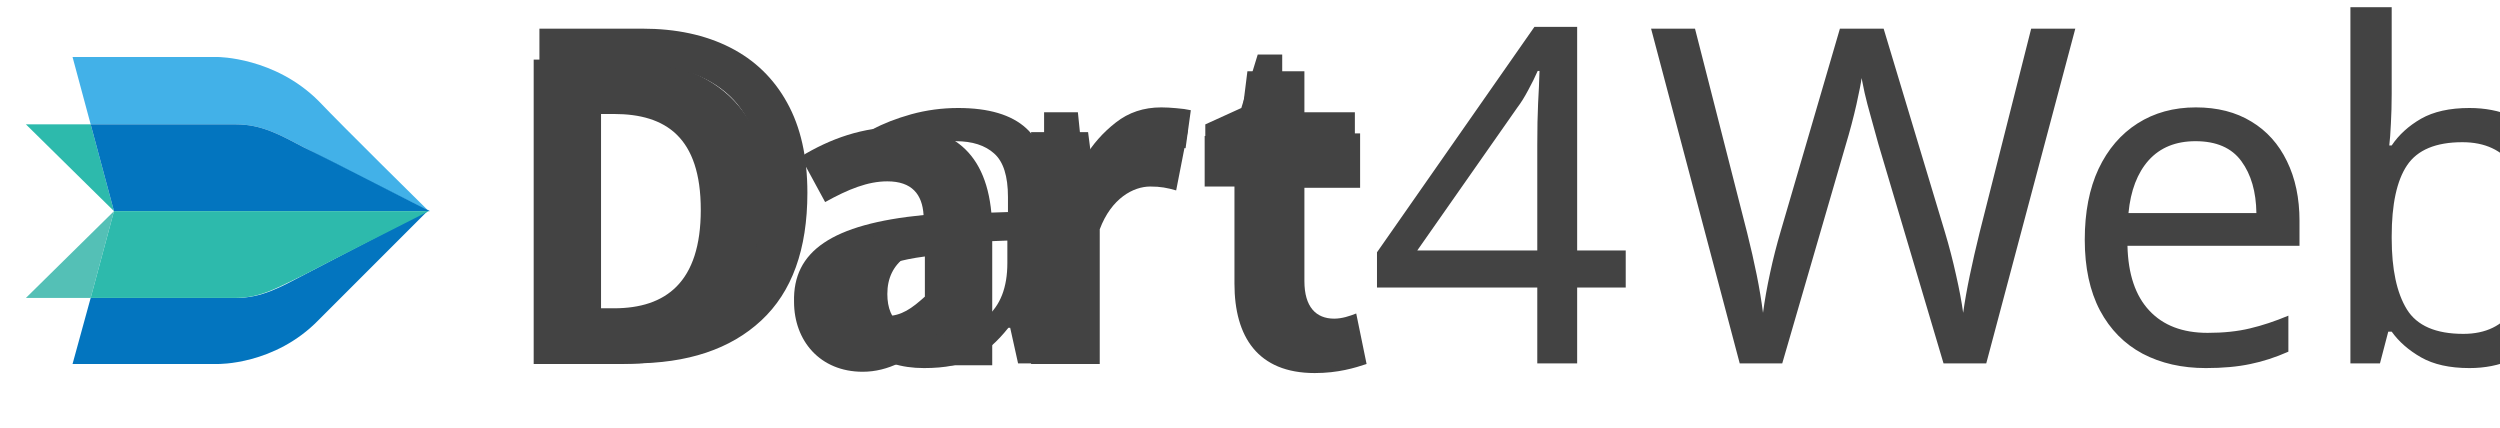
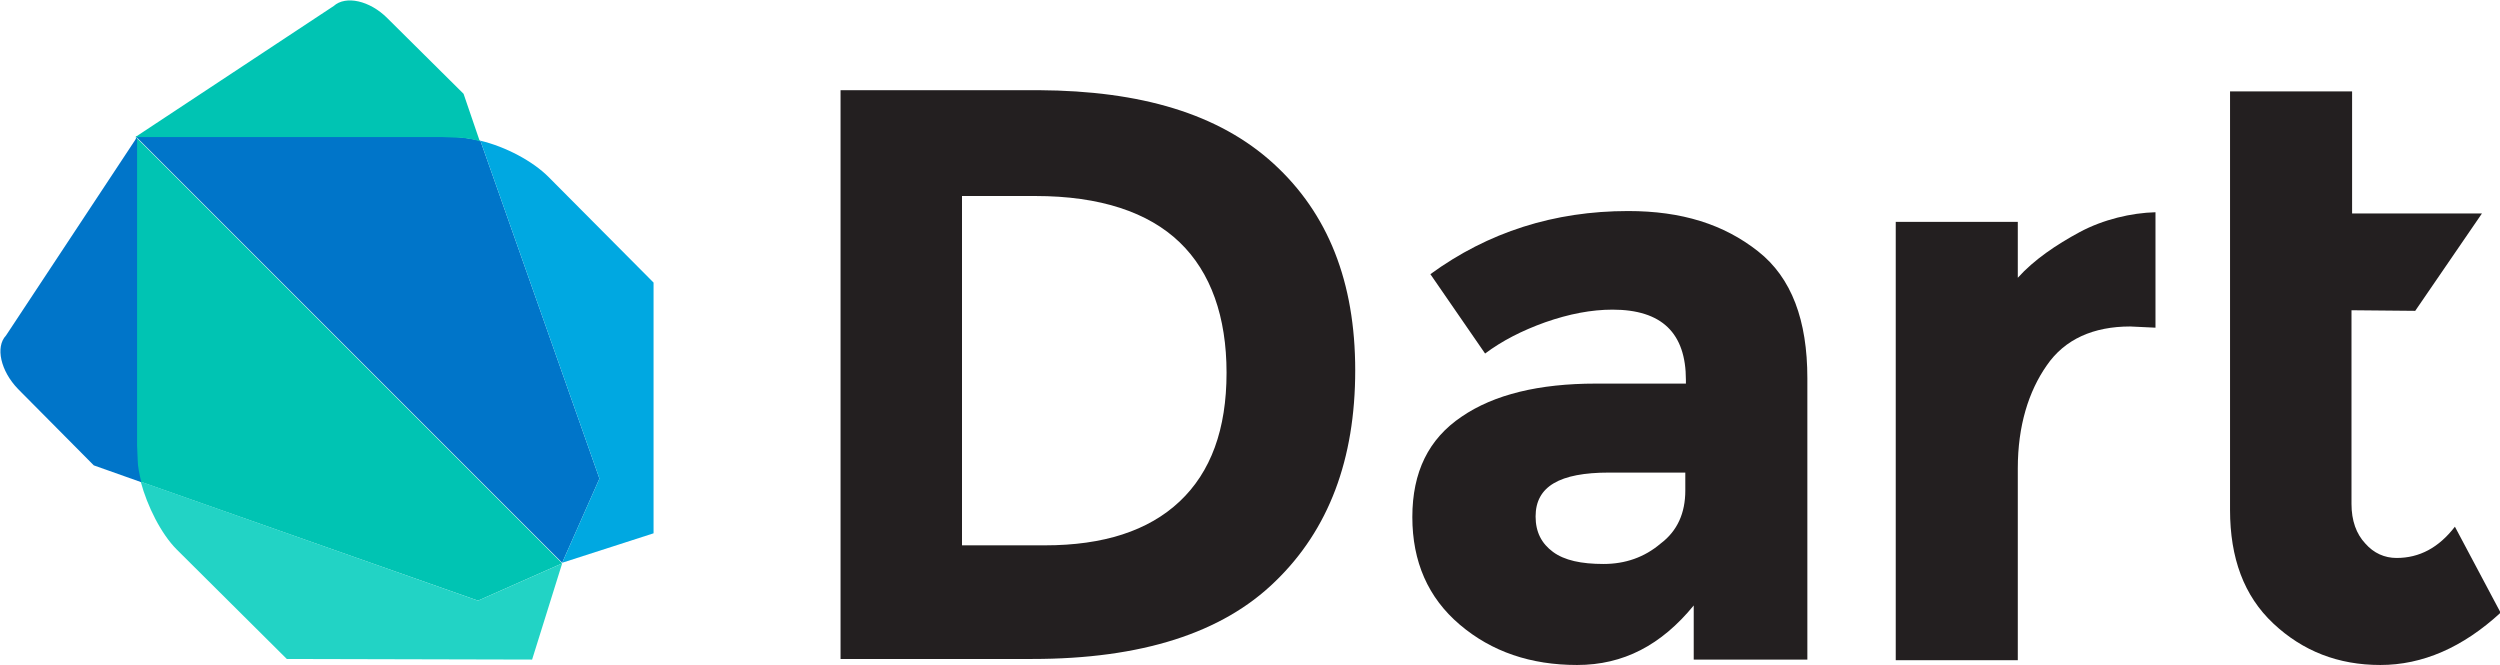
- <svg xmlns="http://www.w3.org/2000/svg" version="1.1" id="Layer_1" x="0px" y="0px" viewBox="0 0 193 33" style="enable-background:new 0 0 193 33;" xml:space="preserve">
+ <svg xmlns="http://www.w3.org/2000/svg" version="1.1" id="Layer_1" x="0px" y="0px" viewBox="434 95.8 415.8 110.5" style="enable-background:new 434 95.8 415.8 110.5;" xml:space="preserve">
  <style type="text/css">
- 	.st0{fill:#434343;}
- 	.st1{fill:#42B1E8;}
- 	.st2{fill:#2DBAAC;}
- 	.st3{fill:#0375BF;}
- 	.st4{fill:#54C0B6;}
- 	.st5{font-family:'SourceSansPro-Bold';}
- 	.st6{font-size:36.19px;}
- 	.st7{letter-spacing:-1;}
+ 	.st0{fill:#231F20;}
+ 	.st1{fill:#00C4B3;}
+ 	.st2{fill:#22D3C5;}
+ 	.st3{fill:#0075C9;}
+ 	.st4{fill:#00A8E1;}
</style>
-   <g>
-     <g>
-       <g>
-         <path class="st0" d="M41.1,4.6h6.6c7.2,0,11.8,3.6,11.8,11.7S55,28.1,48.1,28.1h-6.9V4.6z M47.4,23.8c4,0,6.7-2,6.7-7.6     s-2.7-7.4-6.7-7.4h-1v15H47.4z" />
-         <path class="st0" d="M71.3,16.6C71.2,15,70.4,14,68.5,14c-1.5,0-3,0.6-4.8,1.6l-1.9-3.5c2.3-1.4,4.8-2.3,7.7-2.3     c4.6,0,7.1,2.6,7.1,8.1v10.3h-4.3l-0.4-1.8h-0.1c-1.5,1.3-3.2,2.3-5.2,2.3c-3.3,0-5.3-2.4-5.3-5.4C61.2,19.4,64.2,17.3,71.3,16.6     z M68.4,24.4c1.2,0,2-0.6,3-1.5v-3.1c-3.8,0.5-5,1.6-5,3C66.3,23.9,67.1,24.4,68.4,24.4z" />
-         <path class="st0" d="M79.7,10.2H84l0.4,3.1h0.1c1.3-2.4,3.3-3.6,5.1-3.6c1,0,1.6,0.1,2.1,0.4l-0.9,4.6c-0.7-0.2-1.2-0.3-2-0.3     c-1.3,0-3,0.9-3.9,3.3v10.4h-5.3V10.2z" />
-         <path class="st0" d="M95.5,14.4h-2.5v-3.9l2.7-0.2l0.6-4.8h4.4v4.8h4.3v4.2h-4.3v7.2c0,2,0.9,2.9,2.3,2.9c0.6,0,1.2-0.2,1.7-0.4     l0.8,3.9c-0.9,0.3-2.2,0.7-4,0.7c-4.4,0-6.2-2.8-6.2-6.9V14.4z" />
-       </g>
-       <g>
-         <g>
-           <path class="st1" d="M23.5,11.4c1.9,1,9.6,4.9,9.6,4.9s-6.6-6.5-8.5-8.5c-3.4-3.4-7.8-3.4-7.8-3.4c-3.9,0-11.2,0-11.2,0L7,9.6      c4.3,0,9.9,0,11.2,0C20.2,9.6,21.6,10.4,23.5,11.4z" />
-           <path class="st2" d="M2,9.6l6.8,6.7L7,9.6C4.2,9.6,2,9.6,2,9.6z" />
-           <path class="st3" d="M23.5,11.4c-1.9-1-3.3-1.8-5.3-1.8c-1.2,0-6.9,0-11.2,0l1.8,6.7h24.4C33.1,16.3,25.4,12.3,23.5,11.4z" />
-           <path class="st3" d="M23.5,21.2c-1.9,1-3.3,1.8-5.3,1.8c-1.2,0-6.9,0-11.2,0l-1.4,5.1c0,0,7.3,0,11.2,0c0,0,4.4,0.1,7.8-3.4      c1.9-1.9,8.5-8.5,8.5-8.5S25.4,20.2,23.5,21.2z" />
-           <path class="st4" d="M2,23c0,0,2.2,0,5,0l1.8-6.7L2,23z" />
-           <path class="st2" d="M23.5,21.2c1.9-1,9.6-4.9,9.6-4.9H8.8L7,23c4.3,0,9.9,0,11.2,0C20.2,23,21.6,22.1,23.5,21.2z" />
-         </g>
-       </g>
-     </g>
-     <text transform="matrix(1 0 0 1 38.1273 28.0561)">
-       <tspan x="0" y="0" class="st0 st5 st6 st7">Da</tspan>
-       <tspan x="39.4" y="0" class="st0 st5 st6">rt4</tspan>
-       <tspan x="88.9" y="0" class="st0 st5 st6 st7">Web</tspan>
-     </text>
-   </g>
+   <path class="st0" d="M645.8,123c9.1,8.3,13.6,19.7,13.6,34.4c0,14.8-4.4,26.5-13.3,35.1c-8.8,8.6-22.3,12.9-40.4,12.9h-31.9v-94.6  h33C623.7,110.9,636.7,114.7,645.8,123z M630.2,179.2c5.2-4.9,7.8-12,7.8-21.4c0-9.3-2.6-16.7-7.8-21.7c-5.2-5-13.2-7.7-24-7.7H594  v58.1h13.8C617.5,186.5,625,184.1,630.2,179.2z" />
+   <path class="st0" d="M734.6,205.5h-18.9v-9c-5.4,6.6-11.7,9.9-19.4,9.9c-7.7,0-14.2-2.2-19.5-6.7c-5.3-4.5-7.9-10.5-7.9-17.9  c0-7.5,2.7-13,8.2-16.7c5.4-3.7,12.9-5.5,22.3-5.5h15v-0.6c0-7.8-4-11.7-12.2-11.7c-3.5,0-7.2,0.7-11.2,2.1c-3.9,1.4-7.2,3.1-10,5.2  l-9.1-13.2c9.6-7,20.6-10.5,32.9-10.5c8.9,0,15.9,2.2,21.6,6.7c5.6,4.4,8.2,11.5,8.2,21.1L734.6,205.5L734.6,205.5z M714.3,177.4v-3  h-12.7c-8.2,0-12.2,2.3-12.2,7.3c0,2.6,1,4.5,2.9,5.9c1.9,1.4,4.7,2,8.4,2c3.6,0,6.8-1.1,9.5-3.4C713,184.1,714.3,181.1,714.3,177.4  z" />
+   <path class="st0" d="M788.3,150.1c-6.1,0-10.9,2.1-13.9,6.5c-3,4.3-4.8,10-4.8,17.1v31.9h-20.3v-72.9h20.3v9.3  c2.7-3,6.4-5.5,10.3-7.6c3.9-2.1,8.6-3.2,12.6-3.3v19.2L788.3,150.1L788.3,150.1z" />
+   <path class="st0" d="M825.1,147.4v32.2c0,2.8,0.8,5,2.3,6.6c1.4,1.6,3.2,2.4,5.2,2.4c3.8,0,7-1.7,9.7-5.2l7.6,14.3  c-6.3,5.8-13,8.7-20,8.7c-7,0-12.9-2.3-17.8-6.9c-4.9-4.6-7.2-10.9-7.2-18.9v-69.6h20.3v20.3h21.6l-11.1,16.2L825.1,147.4  L825.1,147.4z" />
+   <path class="st1" d="M463.7,125.7l-7.1-7.1l0,51.2l0.1,2.4c0,1.1,0.2,2.4,0.6,3.7l56.2,19.8l14-6.2l0,0L463.7,125.7z" />
+   <path class="st2" d="M457.3,175.9L457.3,175.9C457.3,175.9,457.3,175.9,457.3,175.9C457.3,175.9,457.3,175.9,457.3,175.9z   M527.5,189.5l-14,6.2l-56.1-19.8c1.1,4.1,3.4,8.7,6,11.3l18.3,18.2l40.8,0.1L527.5,189.5L527.5,189.5z" />
+   <path class="st3" d="M456.8,118.6l-21.8,33c-1.8,1.9-0.9,5.9,2,8.9l12.6,12.7l7.9,2.8c-0.3-1.3-0.6-2.6-0.6-3.7l-0.1-2.4  L456.8,118.6L456.8,118.6z" />
+   <path class="st3" d="M513.9,119.2c-1.3-0.3-2.6-0.5-3.7-0.6l-2.5-0.1l-51.1,0l70.9,70.9h0l6.2-14L513.9,119.2z" />
+   <path class="st4" d="M513.8,119.2C513.9,119.2,513.9,119.2,513.8,119.2L513.8,119.2C513.9,119.2,513.9,119.2,513.8,119.2z   M525.2,125.2c-2.6-2.6-7.1-5-11.3-6l19.8,56.2l-6.2,14h0l15.2-4.9l0-41.7L525.2,125.2z" />
+   <path class="st1" d="M511.1,111.4l-12.7-12.6c-2.9-2.9-6.9-3.8-8.9-2l-33,21.8l51.1,0l2.5,0.1c1.1,0,2.4,0.2,3.7,0.6L511.1,111.4z" />
</svg>
